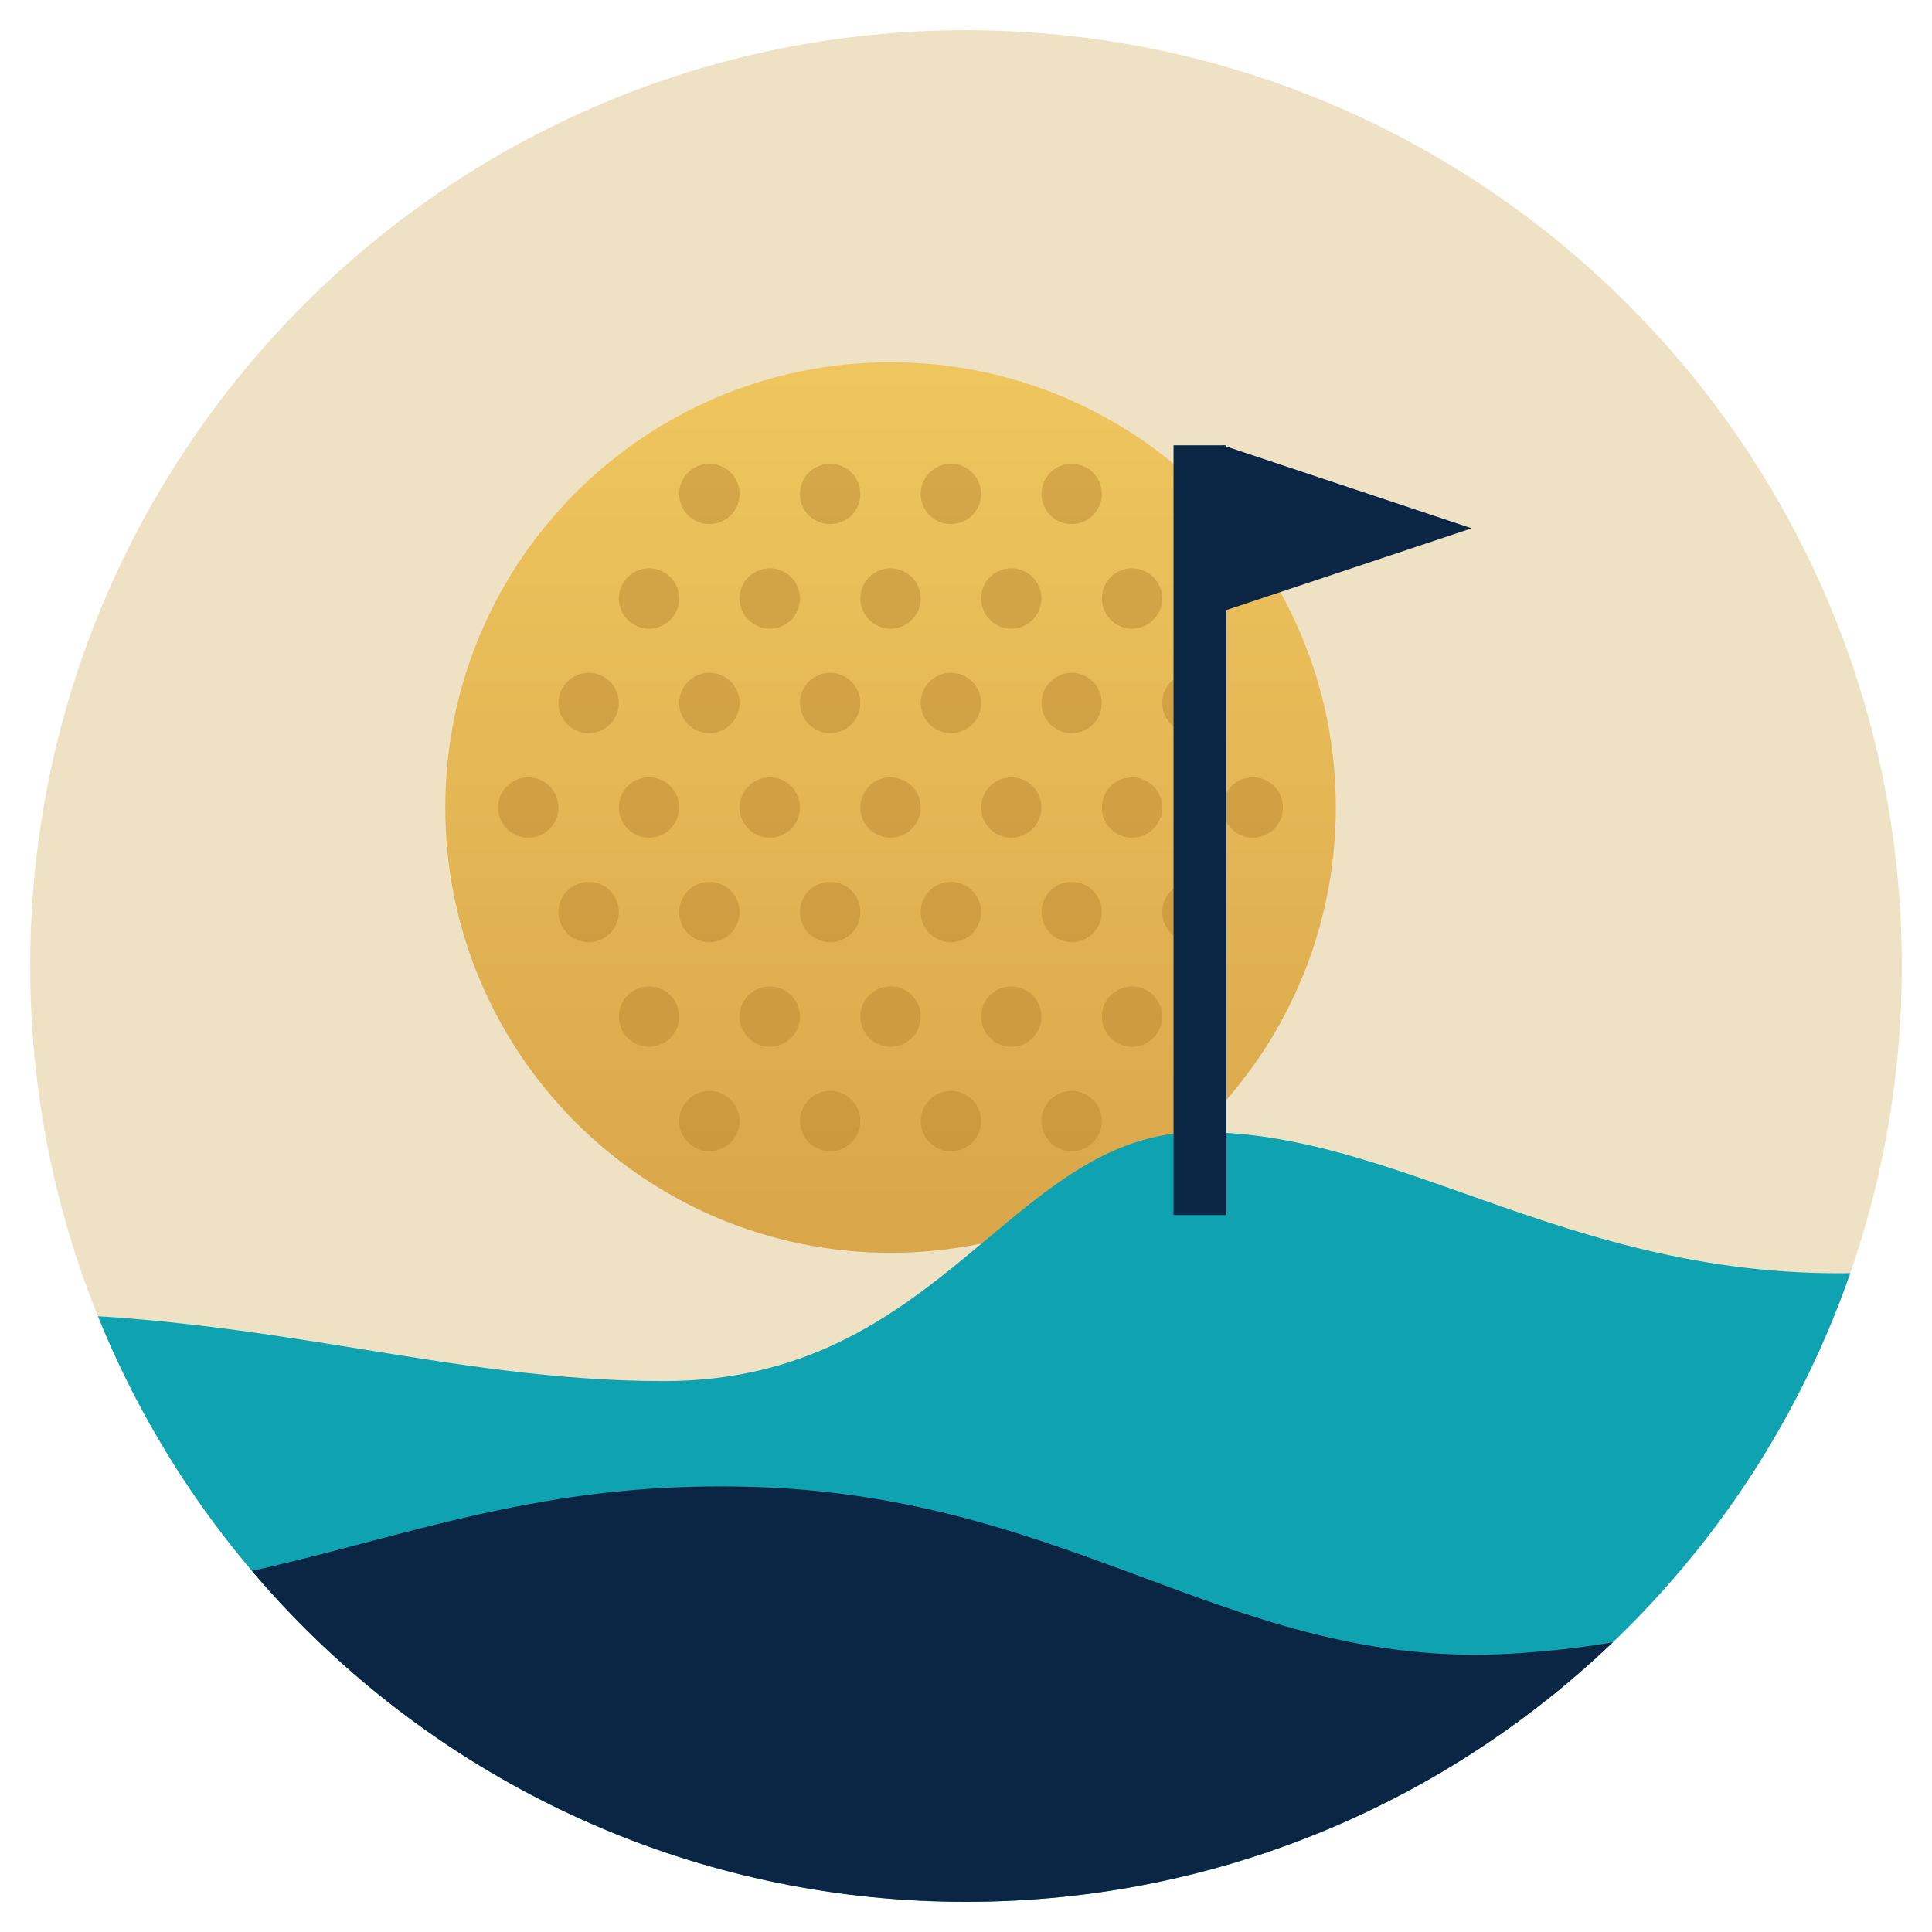
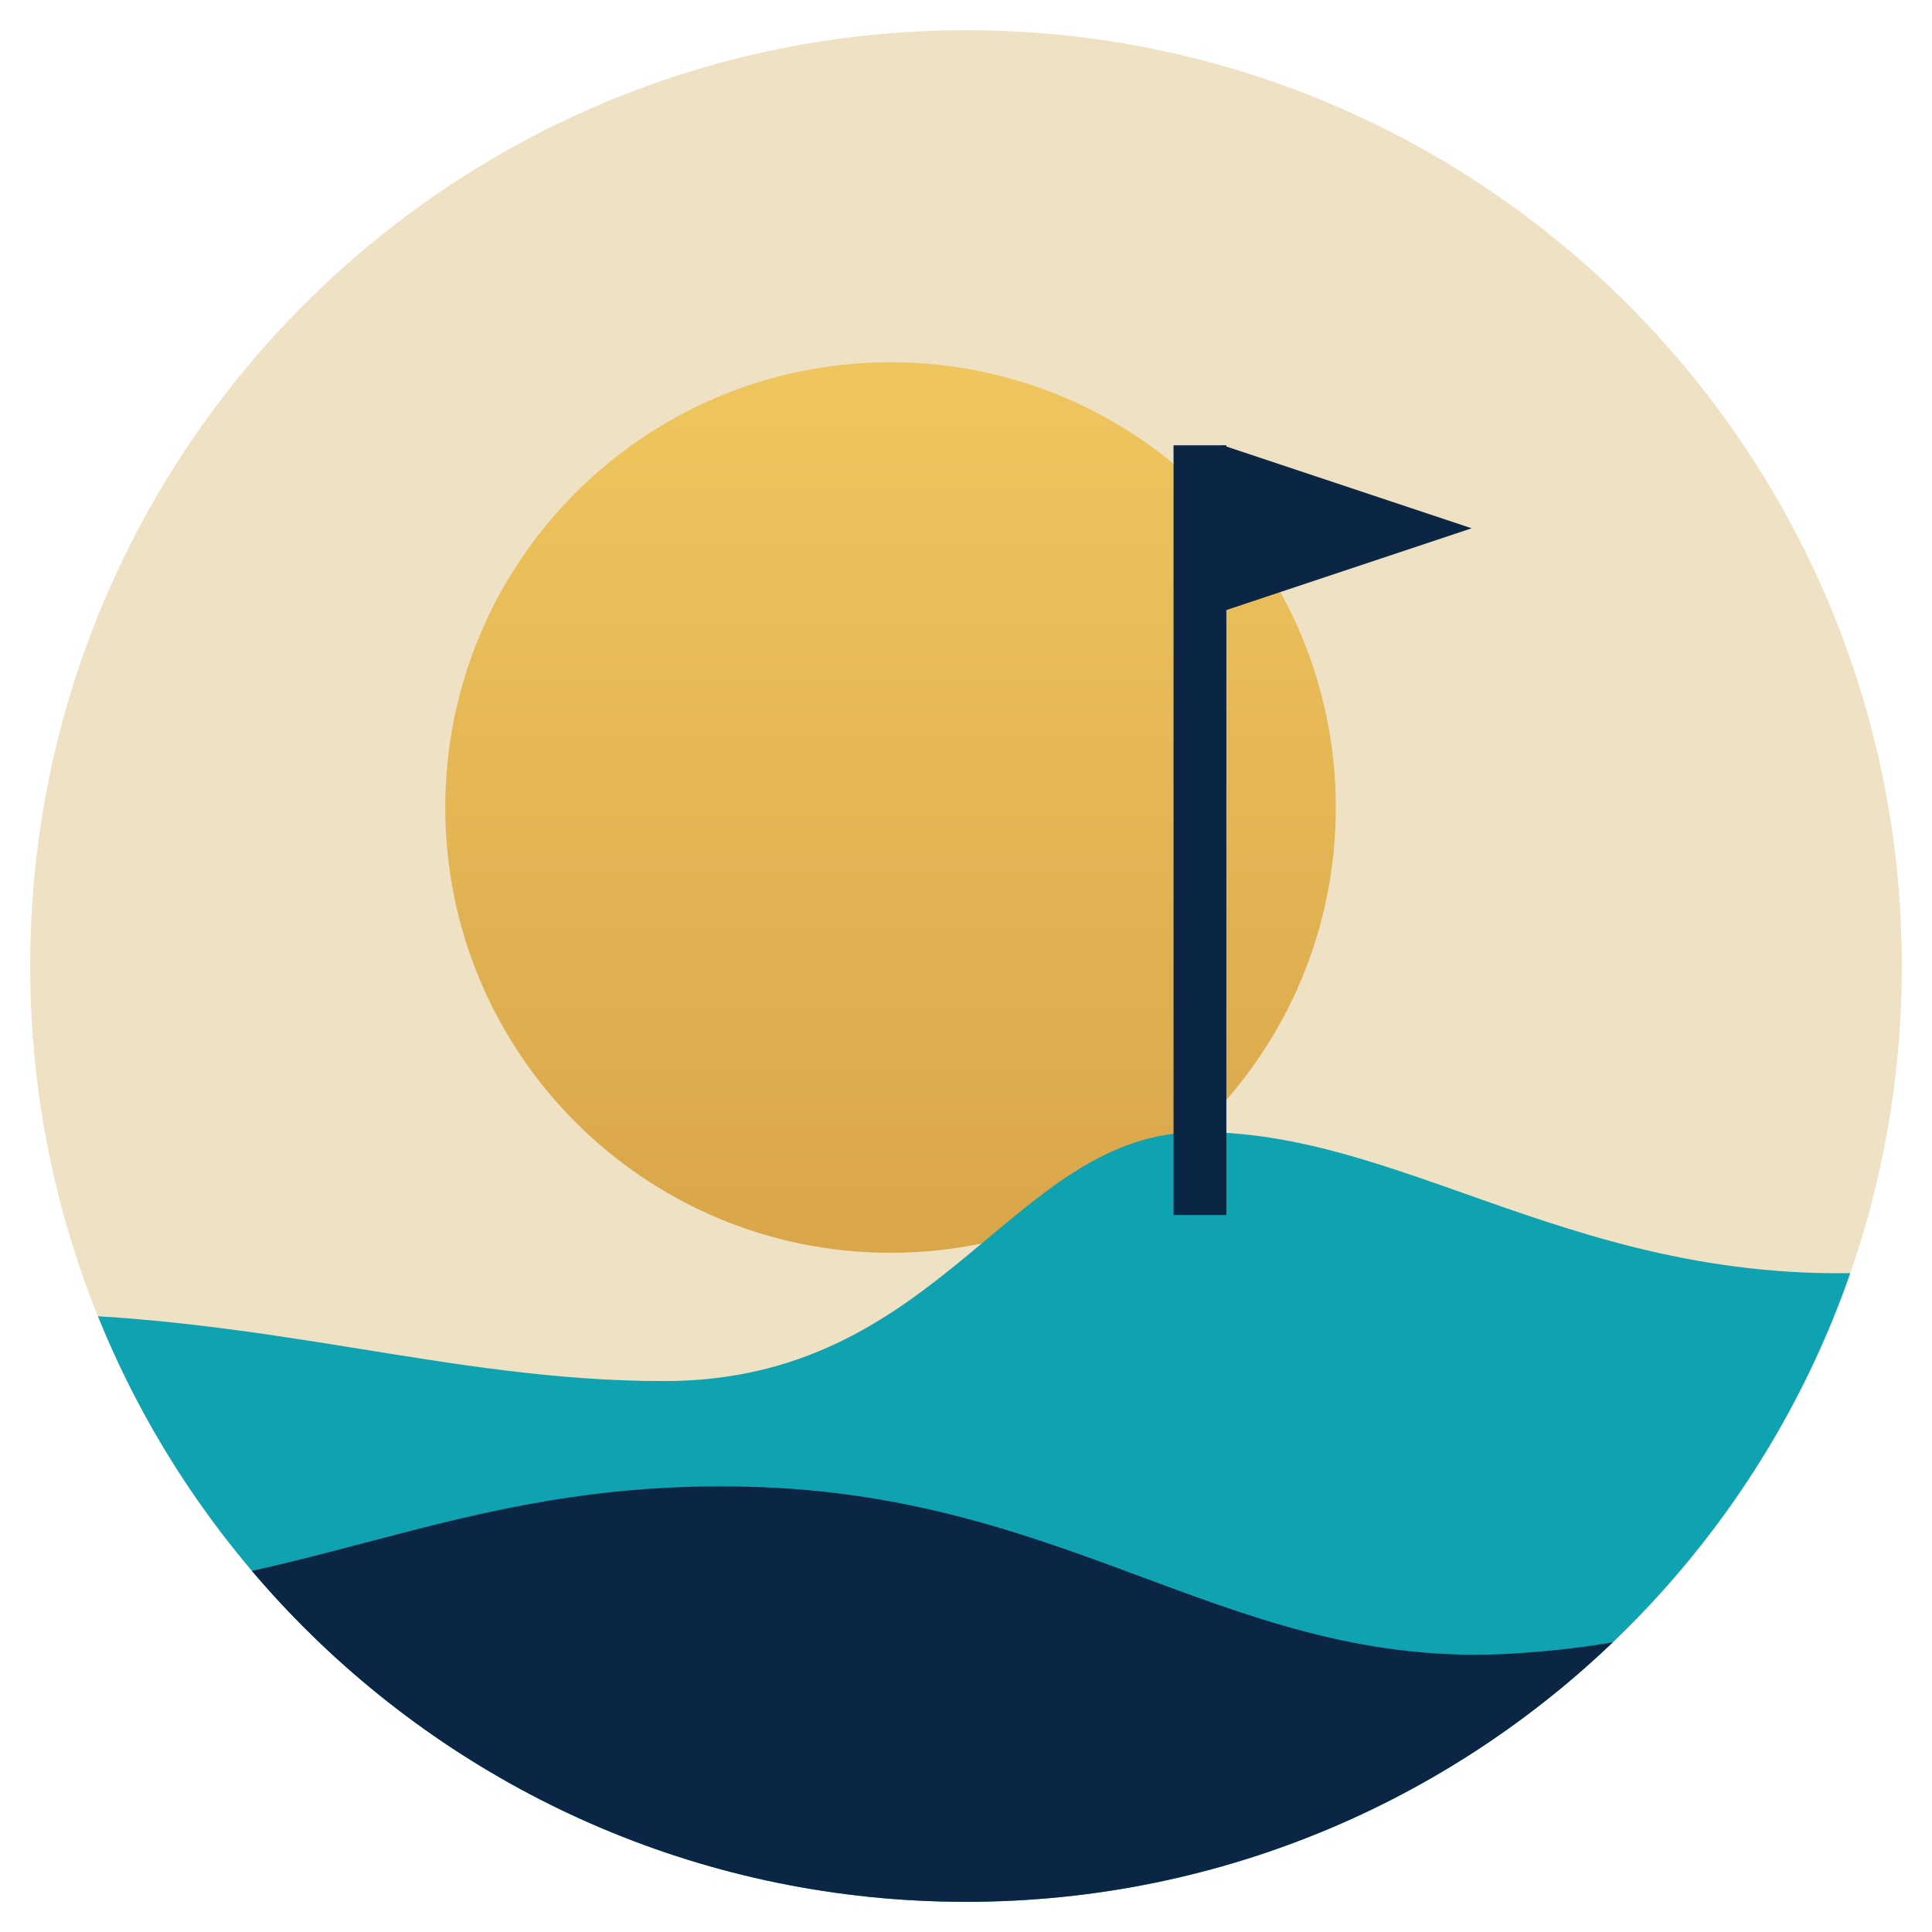
<svg xmlns="http://www.w3.org/2000/svg" viewBox="0 0 512 512" width="512" height="512" role="img" aria-labelledby="t">
  <defs>
    <linearGradient id="mark-day-sun" x1="0" y1="0" x2="0" y2="1">
      <stop offset="0" stop-color="#EFC65E" />
      <stop offset="1" stop-color="#D9A64A" />
    </linearGradient>
    <clipPath id="mark-day-badge">
      <circle cx="256" cy="256" r="248" />
    </clipPath>
  </defs>
  <g clip-path="url(#mark-day-badge)">
    <circle cx="256" cy="256" r="248" fill="#EFE1C4" />
    <circle cx="236" cy="214" r="118" fill="url(#mark-day-sun)" />
-     <g fill="#B8862E" opacity="0.45">
-       <circle cx="188.0" cy="130.9" r="8" />
-       <circle cx="220.0" cy="130.9" r="8" />
-       <circle cx="252.0" cy="130.9" r="8" />
-       <circle cx="284.0" cy="130.9" r="8" />
-       <circle cx="172.0" cy="158.6" r="8" />
-       <circle cx="204.0" cy="158.6" r="8" />
-       <circle cx="236.0" cy="158.6" r="8" />
-       <circle cx="268.0" cy="158.6" r="8" />
-       <circle cx="300.0" cy="158.6" r="8" />
-       <circle cx="156.0" cy="186.3" r="8" />
-       <circle cx="188.0" cy="186.3" r="8" />
-       <circle cx="220.0" cy="186.3" r="8" />
-       <circle cx="252.0" cy="186.3" r="8" />
-       <circle cx="284.0" cy="186.3" r="8" />
-       <circle cx="316.0" cy="186.3" r="8" />
-       <circle cx="140.0" cy="214.0" r="8" />
-       <circle cx="172.0" cy="214.0" r="8" />
-       <circle cx="204.0" cy="214.0" r="8" />
-       <circle cx="236.0" cy="214.0" r="8" />
-       <circle cx="268.0" cy="214.0" r="8" />
-       <circle cx="300.0" cy="214.0" r="8" />
-       <circle cx="332.0" cy="214.0" r="8" />
-       <circle cx="156.0" cy="241.7" r="8" />
-       <circle cx="188.0" cy="241.7" r="8" />
-       <circle cx="220.0" cy="241.7" r="8" />
-       <circle cx="252.0" cy="241.7" r="8" />
-       <circle cx="284.0" cy="241.7" r="8" />
-       <circle cx="316.0" cy="241.7" r="8" />
-       <circle cx="172.0" cy="269.4" r="8" />
-       <circle cx="204.0" cy="269.4" r="8" />
-       <circle cx="236.0" cy="269.4" r="8" />
-       <circle cx="268.0" cy="269.4" r="8" />
-       <circle cx="300.0" cy="269.4" r="8" />
-       <circle cx="188.0" cy="297.1" r="8" />
-       <circle cx="220.0" cy="297.1" r="8" />
-       <circle cx="252.0" cy="297.1" r="8" />
-       <circle cx="284.0" cy="297.1" r="8" />
-     </g>
    <path d="M0 348 C70 348 118 366 176 366 C250 366 268 300 318 300 C376 300 424 346 512 336 V512 H0 Z" fill="#0FA3B1" />
    <path d="M0 424 C80 424 118 392 198 394 C286 396 328 444 404 438 C462 434 490 412 512 408 V512 H0 Z" fill="#0B2545" />
    <path d="M311 118 H325 V322 H311 Z" fill="#0B2545" />
    <path d="M324 118 L390 140 L324 162 Z" fill="#0B2545" />
  </g>
</svg>
